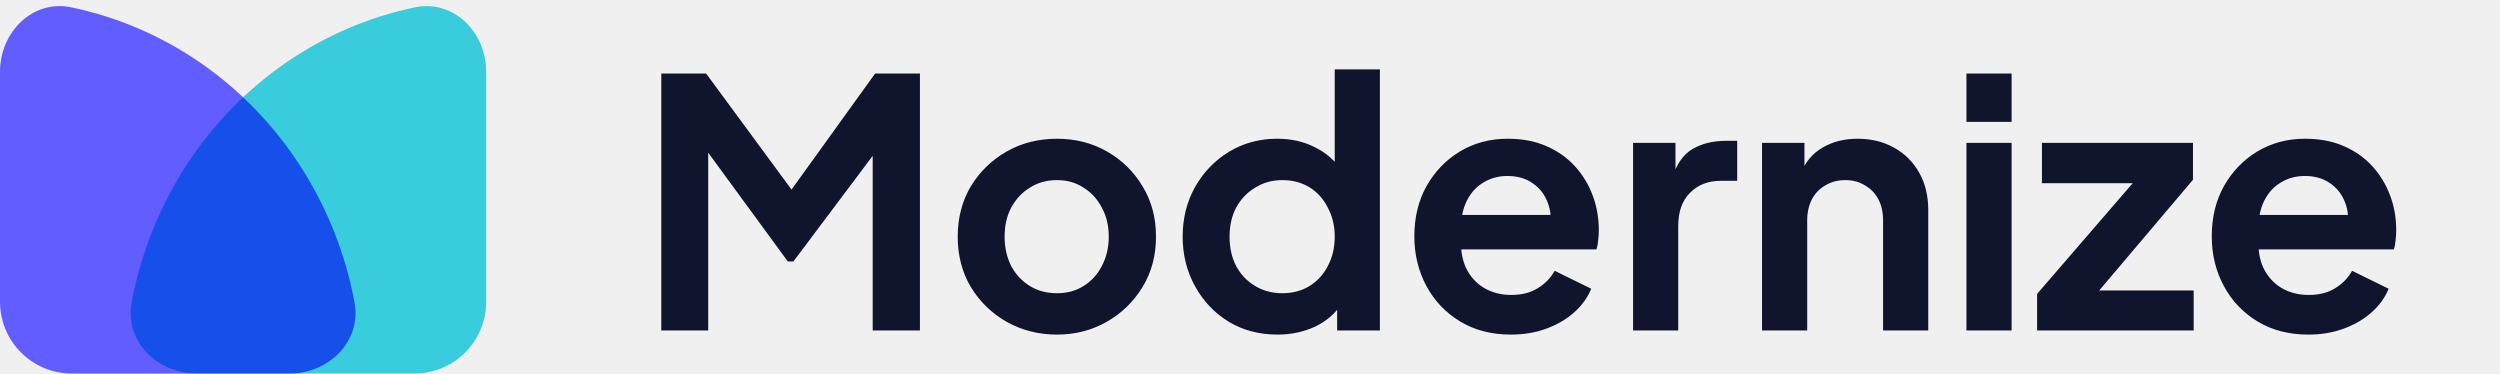
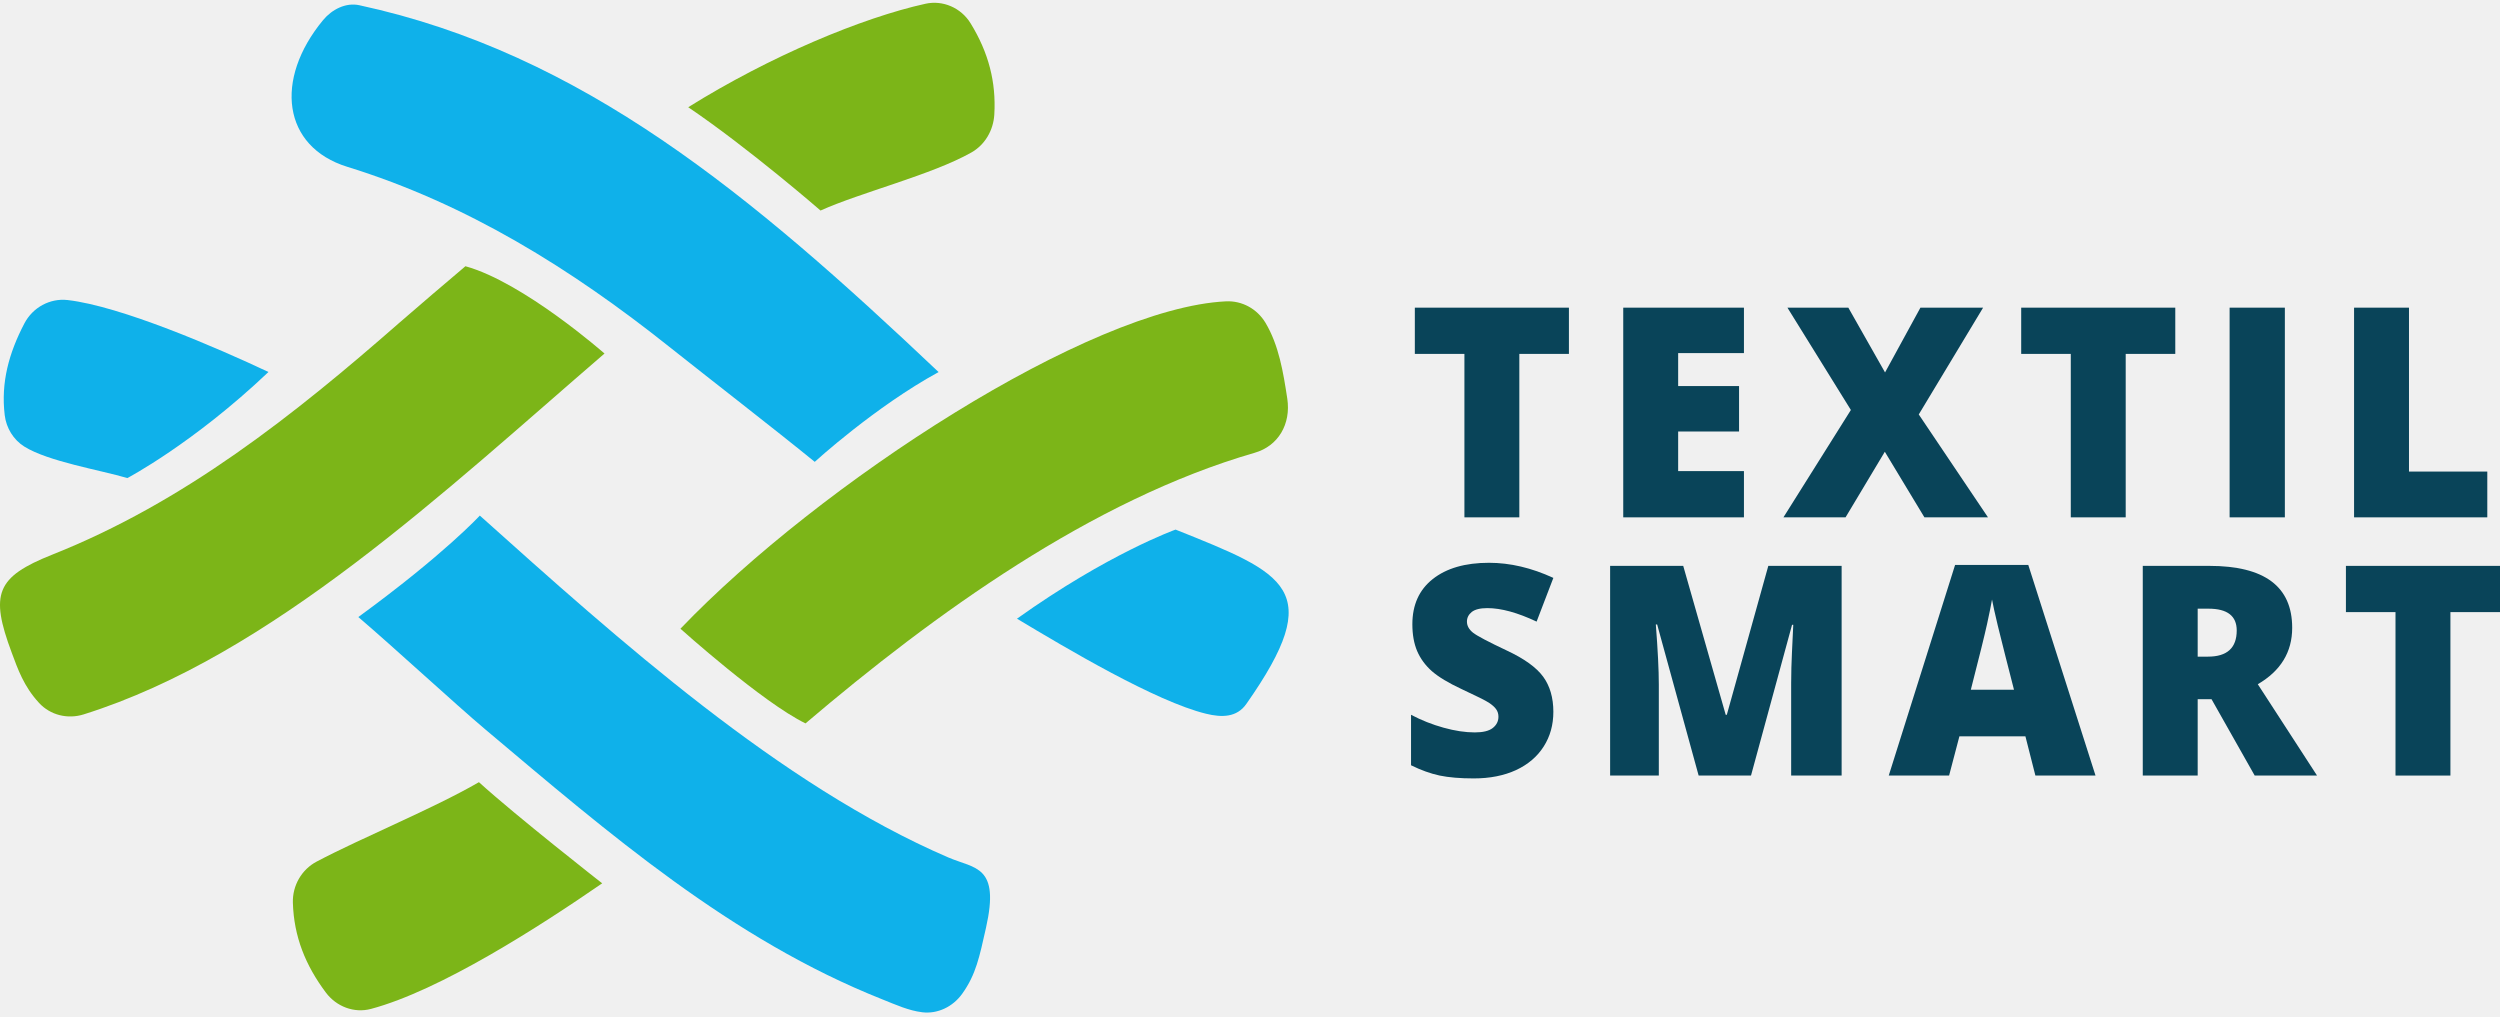
- <svg xmlns="http://www.w3.org/2000/svg" width="174" height="26" viewBox="0 0 174 26" fill="none">
-   <path d="M46.027 23V5.12H49.147L55.843 14.216H54.355L60.907 5.12H64.027V23H60.739V8.84L62.011 9.152L55.219 18.2H54.835L48.211 9.152L49.291 8.84V23H46.027ZM73.569 23.288C72.289 23.288 71.121 22.992 70.065 22.4C69.025 21.808 68.193 21 67.569 19.976C66.961 18.952 66.657 17.784 66.657 16.472C66.657 15.16 66.961 13.992 67.569 12.968C68.193 11.944 69.025 11.136 70.065 10.544C71.105 9.952 72.273 9.656 73.569 9.656C74.849 9.656 76.009 9.952 77.049 10.544C78.089 11.136 78.913 11.944 79.521 12.968C80.145 13.976 80.457 15.144 80.457 16.472C80.457 17.784 80.145 18.952 79.521 19.976C78.897 21 78.065 21.808 77.025 22.4C75.985 22.992 74.833 23.288 73.569 23.288ZM73.569 20.408C74.273 20.408 74.889 20.24 75.417 19.904C75.961 19.568 76.385 19.104 76.689 18.512C77.009 17.904 77.169 17.224 77.169 16.472C77.169 15.704 77.009 15.032 76.689 14.456C76.385 13.864 75.961 13.4 75.417 13.064C74.889 12.712 74.273 12.536 73.569 12.536C72.849 12.536 72.217 12.712 71.673 13.064C71.129 13.4 70.697 13.864 70.377 14.456C70.073 15.032 69.921 15.704 69.921 16.472C69.921 17.224 70.073 17.904 70.377 18.512C70.697 19.104 71.129 19.568 71.673 19.904C72.217 20.24 72.849 20.408 73.569 20.408ZM88.913 23.288C87.649 23.288 86.521 22.992 85.529 22.4C84.537 21.792 83.753 20.968 83.177 19.928C82.601 18.888 82.313 17.736 82.313 16.472C82.313 15.192 82.601 14.04 83.177 13.016C83.753 11.992 84.537 11.176 85.529 10.568C86.537 9.96 87.657 9.656 88.889 9.656C89.881 9.656 90.761 9.856 91.529 10.256C92.313 10.64 92.929 11.184 93.377 11.888L92.897 12.536V4.832H96.041V23H93.065V20.48L93.401 21.104C92.953 21.808 92.329 22.352 91.529 22.736C90.729 23.104 89.857 23.288 88.913 23.288ZM89.249 20.408C89.969 20.408 90.601 20.24 91.145 19.904C91.689 19.568 92.113 19.104 92.417 18.512C92.737 17.92 92.897 17.24 92.897 16.472C92.897 15.72 92.737 15.048 92.417 14.456C92.113 13.848 91.689 13.376 91.145 13.04C90.601 12.704 89.969 12.536 89.249 12.536C88.545 12.536 87.913 12.712 87.353 13.064C86.793 13.4 86.353 13.864 86.033 14.456C85.729 15.032 85.577 15.704 85.577 16.472C85.577 17.24 85.729 17.92 86.033 18.512C86.353 19.104 86.793 19.568 87.353 19.904C87.913 20.24 88.545 20.408 89.249 20.408ZM105.158 23.288C103.814 23.288 102.638 22.984 101.63 22.376C100.622 21.768 99.838 20.944 99.278 19.904C98.718 18.864 98.438 17.712 98.438 16.448C98.438 15.136 98.718 13.976 99.278 12.968C99.854 11.944 100.63 11.136 101.606 10.544C102.598 9.952 103.702 9.656 104.918 9.656C105.942 9.656 106.838 9.824 107.606 10.16C108.39 10.496 109.054 10.96 109.598 11.552C110.142 12.144 110.558 12.824 110.846 13.592C111.134 14.344 111.278 15.16 111.278 16.04C111.278 16.264 111.262 16.496 111.23 16.736C111.214 16.976 111.174 17.184 111.11 17.36H101.03V14.96H109.334L107.846 16.088C107.99 15.352 107.95 14.696 107.726 14.12C107.518 13.544 107.166 13.088 106.67 12.752C106.19 12.416 105.606 12.248 104.918 12.248C104.262 12.248 103.678 12.416 103.166 12.752C102.654 13.072 102.262 13.552 101.99 14.192C101.734 14.816 101.638 15.576 101.702 16.472C101.638 17.272 101.742 17.984 102.014 18.608C102.302 19.216 102.718 19.688 103.262 20.024C103.822 20.36 104.462 20.528 105.182 20.528C105.902 20.528 106.51 20.376 107.006 20.072C107.518 19.768 107.918 19.36 108.206 18.848L110.75 20.096C110.494 20.72 110.094 21.272 109.55 21.752C109.006 22.232 108.358 22.608 107.606 22.88C106.87 23.152 106.054 23.288 105.158 23.288ZM113.661 23V9.944H116.613V12.848L116.373 12.416C116.677 11.44 117.149 10.76 117.789 10.376C118.445 9.992 119.229 9.8 120.141 9.8H120.909V12.584H119.781C118.885 12.584 118.165 12.864 117.621 13.424C117.077 13.968 116.805 14.736 116.805 15.728V23H113.661ZM122.638 23V9.944H125.59V12.512L125.35 12.056C125.654 11.272 126.15 10.68 126.838 10.28C127.542 9.864 128.358 9.656 129.286 9.656C130.246 9.656 131.094 9.864 131.83 10.28C132.582 10.696 133.166 11.28 133.582 12.032C133.998 12.768 134.206 13.624 134.206 14.6V23H131.062V15.344C131.062 14.768 130.95 14.272 130.726 13.856C130.502 13.44 130.19 13.12 129.79 12.896C129.406 12.656 128.95 12.536 128.422 12.536C127.91 12.536 127.454 12.656 127.054 12.896C126.654 13.12 126.342 13.44 126.118 13.856C125.894 14.272 125.782 14.768 125.782 15.344V23H122.638ZM136.864 23V9.944H140.008V23H136.864ZM136.864 8.48V5.12H140.008V8.48H136.864ZM141.783 23V20.456L149.367 11.672L149.847 12.752H142.119V9.944H152.631V12.512L145.191 21.296L144.711 20.216H152.679V23H141.783ZM160.658 23.288C159.314 23.288 158.138 22.984 157.13 22.376C156.122 21.768 155.338 20.944 154.778 19.904C154.218 18.864 153.938 17.712 153.938 16.448C153.938 15.136 154.218 13.976 154.778 12.968C155.354 11.944 156.13 11.136 157.106 10.544C158.098 9.952 159.202 9.656 160.418 9.656C161.442 9.656 162.338 9.824 163.106 10.16C163.89 10.496 164.554 10.96 165.098 11.552C165.642 12.144 166.058 12.824 166.346 13.592C166.634 14.344 166.778 15.16 166.778 16.04C166.778 16.264 166.762 16.496 166.73 16.736C166.714 16.976 166.674 17.184 166.61 17.36H156.53V14.96H164.834L163.346 16.088C163.49 15.352 163.45 14.696 163.226 14.12C163.018 13.544 162.666 13.088 162.17 12.752C161.69 12.416 161.106 12.248 160.418 12.248C159.762 12.248 159.178 12.416 158.666 12.752C158.154 13.072 157.762 13.552 157.49 14.192C157.234 14.816 157.138 15.576 157.202 16.472C157.138 17.272 157.242 17.984 157.514 18.608C157.802 19.216 158.218 19.688 158.762 20.024C159.322 20.36 159.962 20.528 160.682 20.528C161.402 20.528 162.01 20.376 162.506 20.072C163.018 19.768 163.418 19.36 163.706 18.848L166.25 20.096C165.994 20.72 165.594 21.272 165.05 21.752C164.506 22.232 163.858 22.608 163.106 22.88C162.37 23.152 161.554 23.288 160.658 23.288Z" fill="#11142D" />
-   <path d="M20.137 26C22.898 26 25.184 23.742 24.673 21.029C24.353 19.327 23.868 17.659 23.224 16.05C21.96 12.896 20.109 10.03 17.774 7.615C15.44 5.201 12.669 3.286 9.619 1.979C8.114 1.334 6.555 0.844 4.965 0.512C2.262 -0.051 0 2.239 0 5V21C0 23.761 2.239 26 5 26H20.137Z" fill="#615DFF" />
-   <g style="mix-blend-mode:multiply">
-     <path d="M13.701 26C10.94 26 8.654 23.742 9.165 21.029C9.485 19.327 9.97 17.659 10.615 16.05C11.878 12.896 13.729 10.03 16.064 7.615C18.398 5.201 21.169 3.286 24.219 1.979C25.724 1.334 27.283 0.844 28.873 0.512C31.577 -0.051 33.838 2.239 33.838 5V21C33.838 23.761 31.6 26 28.838 26H13.701Z" fill="#3DD9EB" />
+ <svg xmlns="http://www.w3.org/2000/svg" width="519" height="211" viewBox="0 0 519 211" fill="none">
+   <mask id="mask0_5_201" style="mask-type:luminance" maskUnits="userSpaceOnUse" x="74" y="106" width="133" height="105">
+     <path d="M74.095 106.332H206.743V211H74.095V106.332Z" fill="white" />
+   </mask>
+   <g mask="url(#mask0_5_201)">
+     <path d="M204.687 192.638C203.329 198.638 202.632 202.286 199.748 206.313C197.819 208.998 194.658 210.537 191.451 210.145C188.648 209.806 185.942 208.576 183.224 207.489C151.772 195.003 126.388 173.006 100.734 151.413C94.62 146.268 81.718 134.352 74.389 128.097C92.23 115.082 99.611 107.033 99.611 107.033C128.357 132.784 161.865 162.925 196.84 177.996C202.413 180.395 207.629 179.617 204.687 192.638Z" fill="#0FB1EA" />
  </g>
+   <mask id="mask1_5_201" style="mask-type:luminance" maskUnits="userSpaceOnUse" x="59" y="0" width="136" height="98">
+     <path d="M59.356 0H194.952V97.207H59.356V0Z" fill="white" />
+   </mask>
+   <g mask="url(#mask1_5_201)">
+     <path d="M169.136 95.877C161.047 89.277 146.896 78.323 138.899 71.961C118.599 55.803 96.946 42.319 72.103 34.632C58.648 30.468 56.881 16.514 67.054 4.194C68.902 1.948 71.792 0.481 74.584 1.081C120.844 11.079 155.866 40.329 194.854 77.242C181.664 84.436 169.142 95.877 169.142 95.877" fill="#0FB1EA" />
+   </g>
+   <path d="M141.259 130.521C170.155 100.35 226.237 63.9 254.534 62.557C257.839 62.403 260.976 64.108 262.715 67.013C265.496 71.676 266.4 77.26 267.24 82.754C268.035 88.059 265.358 92.586 260.481 93.994C226.692 103.759 193.864 127.509 167.225 150.177C158.266 145.817 141.259 130.521 141.259 130.521Z" fill="#7CB518" />
+   <path d="M125.496 73.393C92.311 101.983 56.305 136.093 17.374 148.306C14.087 149.345 10.46 148.49 8.094 145.912C4.916 142.461 3.701 138.896 2.411 135.433C-2.097 123.321 -0.819 119.781 10.84 115.147C38.216 104.282 60.986 86.212 83.019 66.906C86.358 63.977 92.979 58.364 96.623 55.269C108.696 58.607 125.496 73.393 125.496 73.393Z" fill="#7CB518" />
+   <path d="M65.712 178.881C75.229 173.849 89.876 167.915 99.427 162.379C107.148 169.4 125.012 183.378 125.012 183.378C112.053 192.318 91.396 205.618 77.014 209.45C73.537 210.382 69.846 208.986 67.647 206.052C63.444 200.432 61.009 194.48 60.801 187.393C60.698 183.829 62.638 180.508 65.712 178.881Z" fill="#7CB518" />
+   <mask id="mask2_5_201" style="mask-type:luminance" maskUnits="userSpaceOnUse" x="141" y="0" width="66" height="44">
+     <path d="M141.893 0H206.743V43.982H141.893V0Z" fill="white" />
+   </mask>
+   <g mask="url(#mask2_5_201)">
+     <path d="M142.877 22.258C159.884 11.643 179.021 3.671 192.131 0.778C195.729 -0.018 199.506 1.61 201.481 4.818C205.246 10.924 206.812 17.055 206.42 23.767C206.23 27.076 204.457 30.082 201.636 31.668C193.415 36.307 178.757 39.919 170.345 43.709C170.345 43.709 155.486 30.789 142.877 22.258Z" fill="#7CB518" />
+   </g>
+   <path d="M244.05 109.943C267.016 119.151 275.496 122.269 258.731 146.15C256.768 148.953 253.653 148.977 250.389 148.175C239.939 145.633 221.389 134.602 211.124 128.441C230.048 114.933 244.05 109.943 244.05 109.943Z" fill="#0FB1EA" />
+   <path d="M26.442 99.245C20.765 97.57 9.976 95.805 5.031 92.698C2.797 91.297 1.294 88.849 0.978 86.176C0.166 79.404 1.847 73.303 5.048 67.167C6.798 63.811 10.373 61.874 14.041 62.29C25.055 63.555 44.957 72.145 55.735 77.224C40.127 92.057 26.442 99.245 26.442 99.245Z" fill="#0FB1EA" />
+   <path d="M315.413 107.401H304.013V73.47H293.719V63.87H325.707V73.47H315.413V107.401Z" fill="#094459" />
+   <path d="M362.042 107.401H336.986V63.87H362.042V73.303H348.385V80.147H361.028V89.58H348.385V97.801H362.042V107.401Z" fill="#094459" />
+   <path d="M412.706 107.401H399.51L391.289 93.786L383.136 107.401H370.24L384.242 85.113L371.069 63.87H383.712L391.335 77.319L398.681 63.87H411.693L398.336 86.04L412.706 107.401Z" fill="#094459" />
+   <path d="M441.294 107.401H429.895V73.47H419.601V63.87H451.588V73.47H441.294V107.401Z" fill="#094459" />
+   <path d="M462.867 107.401V63.87H474.336V107.401H462.867Z" fill="#094459" />
+   <path d="M488.705 107.401V63.87H500.105V97.896H516.363V107.401H488.705Z" fill="#094459" />
+   <path d="M322.477 147.771C322.477 150.48 321.809 152.88 320.473 154.971C319.149 157.062 317.238 158.696 314.739 159.866C312.235 161.018 309.304 161.6 305.942 161.6C303.132 161.6 300.772 161.398 298.872 161.006C296.966 160.596 294.986 159.884 292.93 158.868V148.389C295.095 149.53 297.352 150.427 299.701 151.074C302.05 151.728 304.203 152.048 306.172 152.048C307.859 152.048 309.097 151.751 309.88 151.145C310.674 150.528 311.077 149.743 311.077 148.793C311.077 148.193 310.916 147.67 310.594 147.225C310.283 146.785 309.776 146.334 309.074 145.87C308.366 145.413 306.495 144.48 303.455 143.067C300.703 141.783 298.642 140.542 297.26 139.336C295.89 138.118 294.871 136.722 294.197 135.154C293.535 133.586 293.207 131.732 293.207 129.594C293.207 125.572 294.617 122.442 297.444 120.208C300.282 117.963 304.174 116.834 309.12 116.834C313.495 116.834 317.946 117.88 322.477 119.971L318.999 129.047C315.05 127.182 311.642 126.244 308.774 126.244C307.283 126.244 306.201 126.517 305.527 127.051C304.865 127.592 304.537 128.257 304.537 129.047C304.537 129.903 304.957 130.675 305.804 131.352C306.662 132.018 308.987 133.247 312.781 135.035C316.42 136.734 318.942 138.546 320.358 140.477C321.769 142.413 322.477 144.843 322.477 147.771Z" fill="#094459" />
+   <path d="M352.638 161.006L344.025 129.641H343.749C344.163 134.982 344.37 139.134 344.37 142.092V161.006H334.261V117.476H349.437L358.257 148.389H358.487L367.1 117.476H382.322V161.006H371.844V141.926C371.844 140.928 371.856 139.829 371.89 138.623C371.919 137.405 372.051 134.435 372.282 129.713H372.028L363.508 161.006H352.638Z" fill="#094459" />
+   <path d="M422.548 161.006L420.475 152.856H406.773L404.631 161.006H392.104L405.875 117.286H421.074L435.03 161.006H422.548ZM418.103 143.185L416.284 136.057C415.87 134.459 415.351 132.398 414.741 129.879C414.142 127.36 413.739 125.555 413.544 124.462C413.371 125.477 413.037 127.147 412.53 129.475C412.024 131.792 410.895 136.36 409.145 143.185H418.103Z" fill="#094459" />
+   <path d="M456.238 145.158V161.006H444.838V117.476H458.656C470.124 117.476 475.858 121.765 475.858 130.331C475.858 135.368 473.475 139.277 468.719 142.045L481.017 161.006H468.075L459.116 145.158H456.238ZM456.238 136.318H458.379C462.352 136.318 464.344 134.507 464.344 130.877C464.344 127.871 462.392 126.362 458.495 126.362H456.238V136.318Z" fill="#094459" />
+   <path d="M508.706 161.006H497.307V127.075H487.013V117.476H519V127.075H508.706V161.006Z" fill="#094459" />
</svg>
